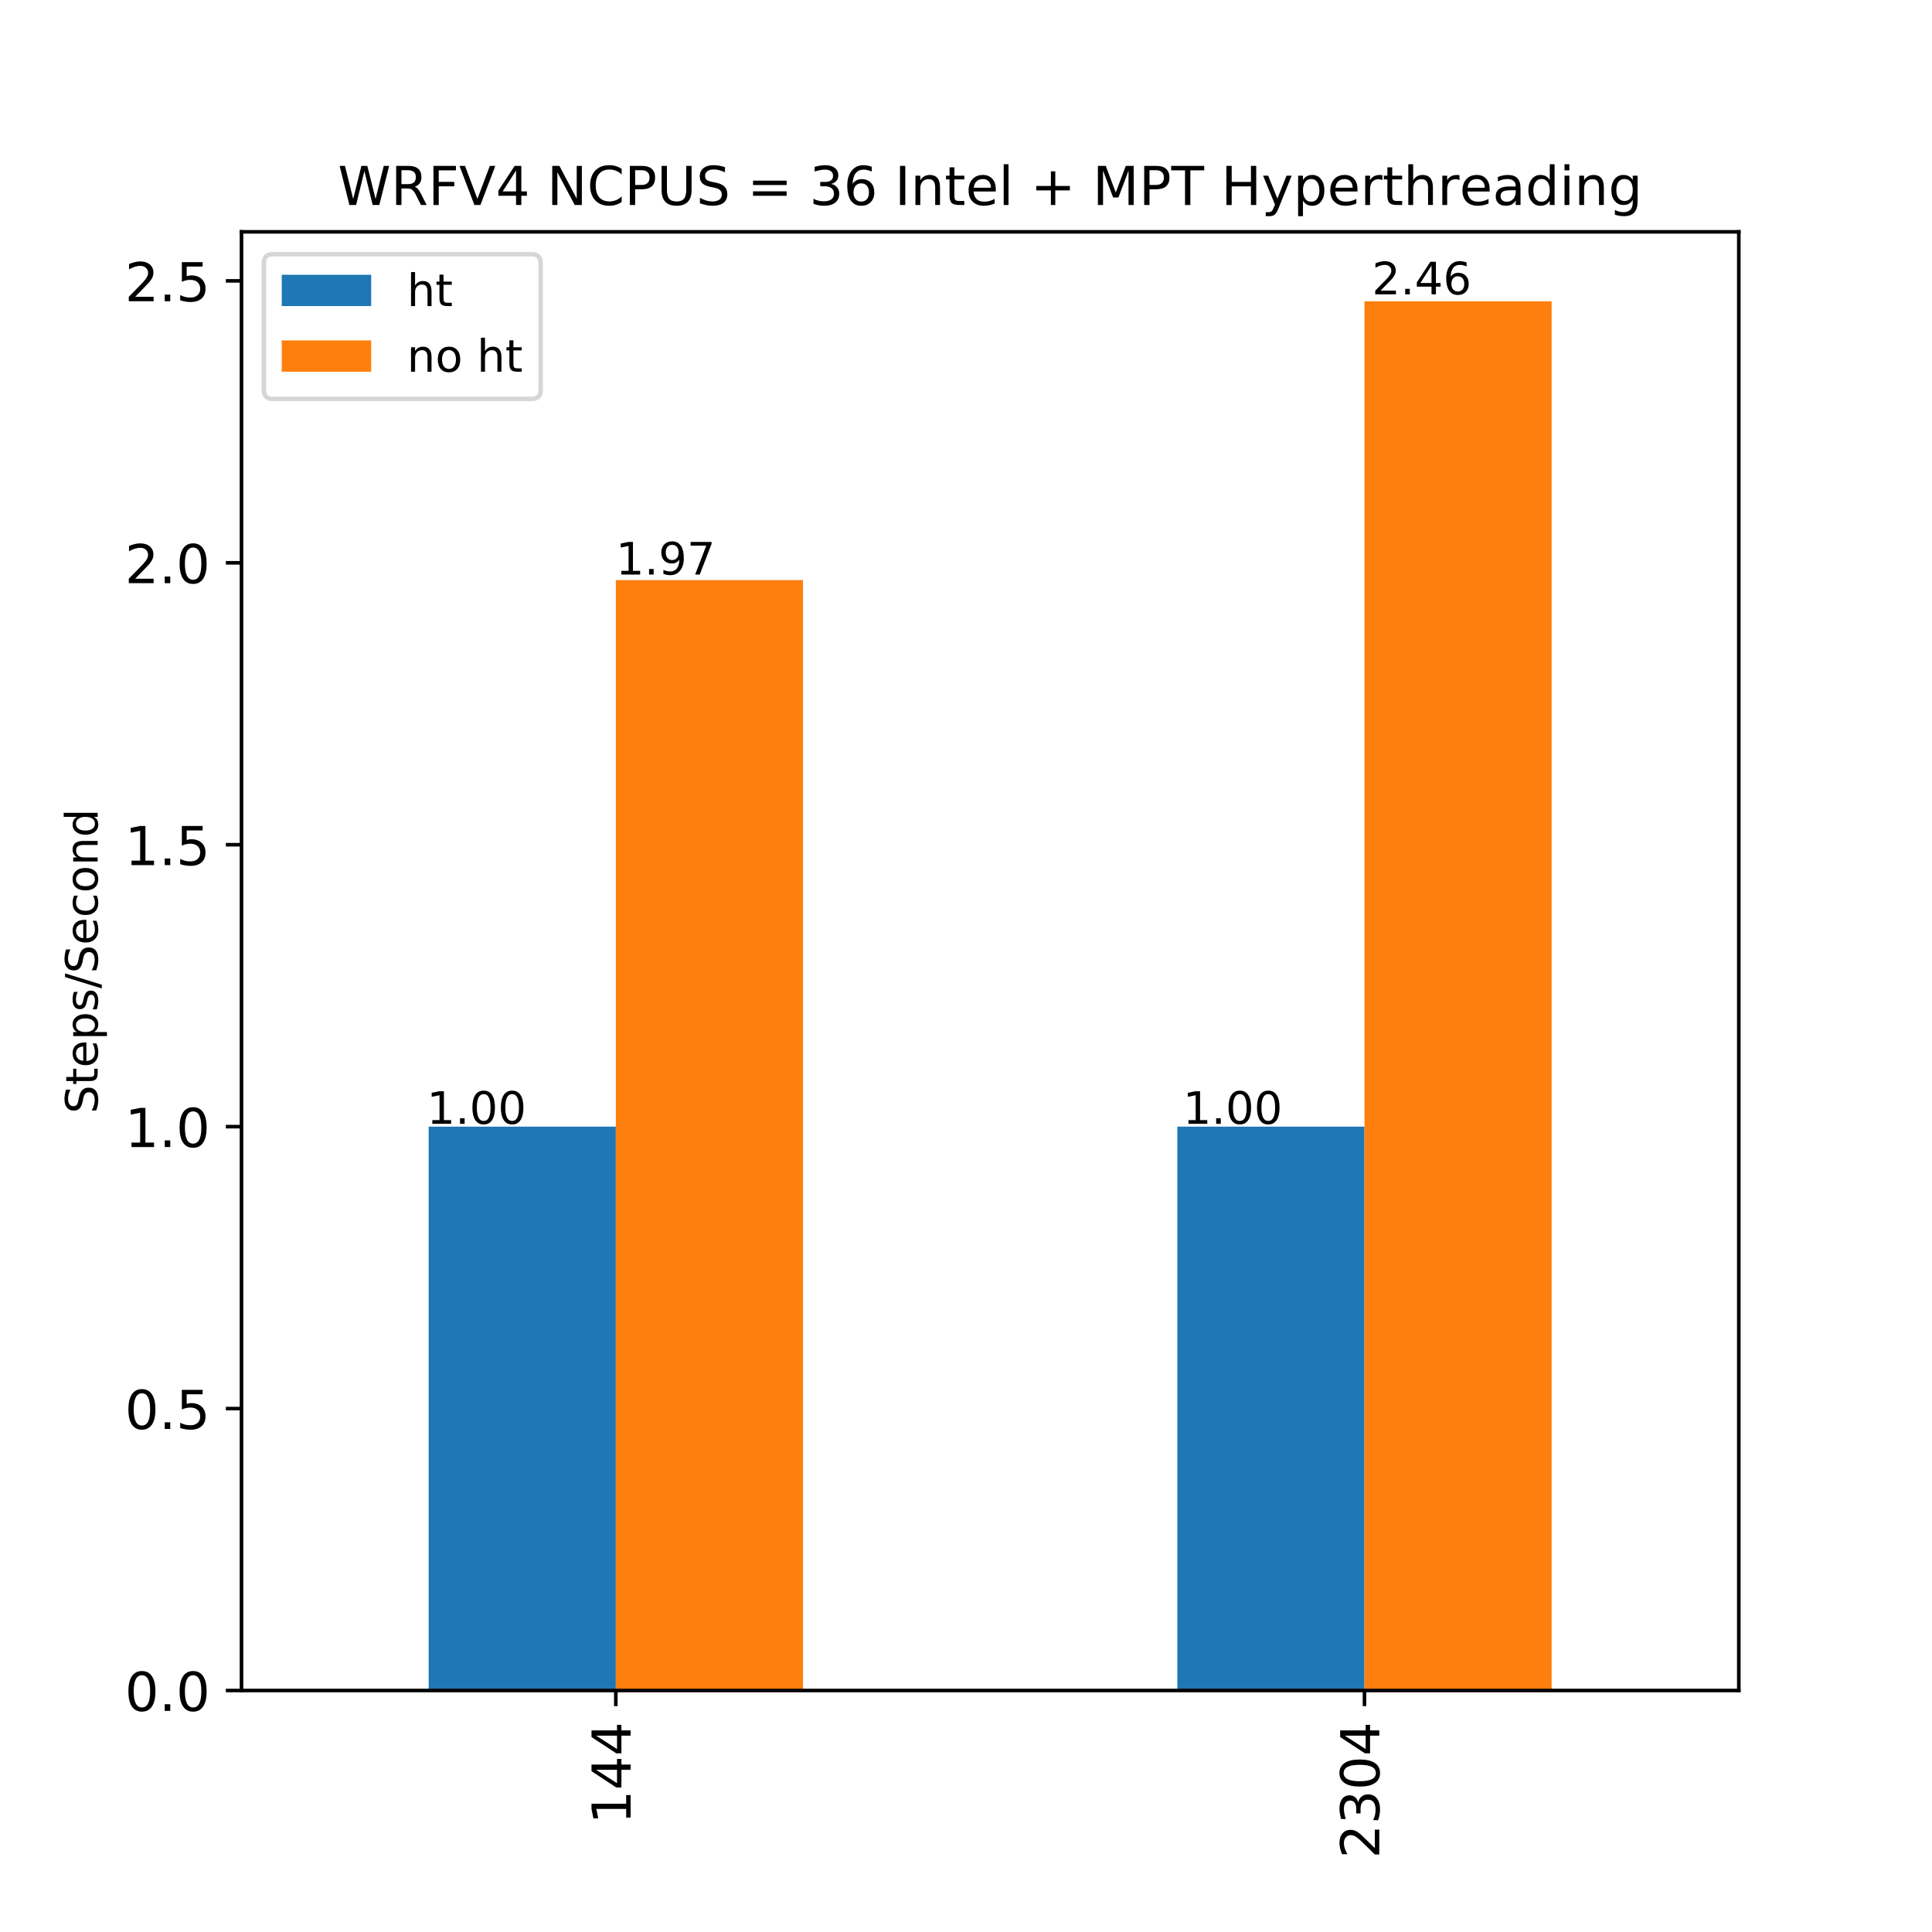
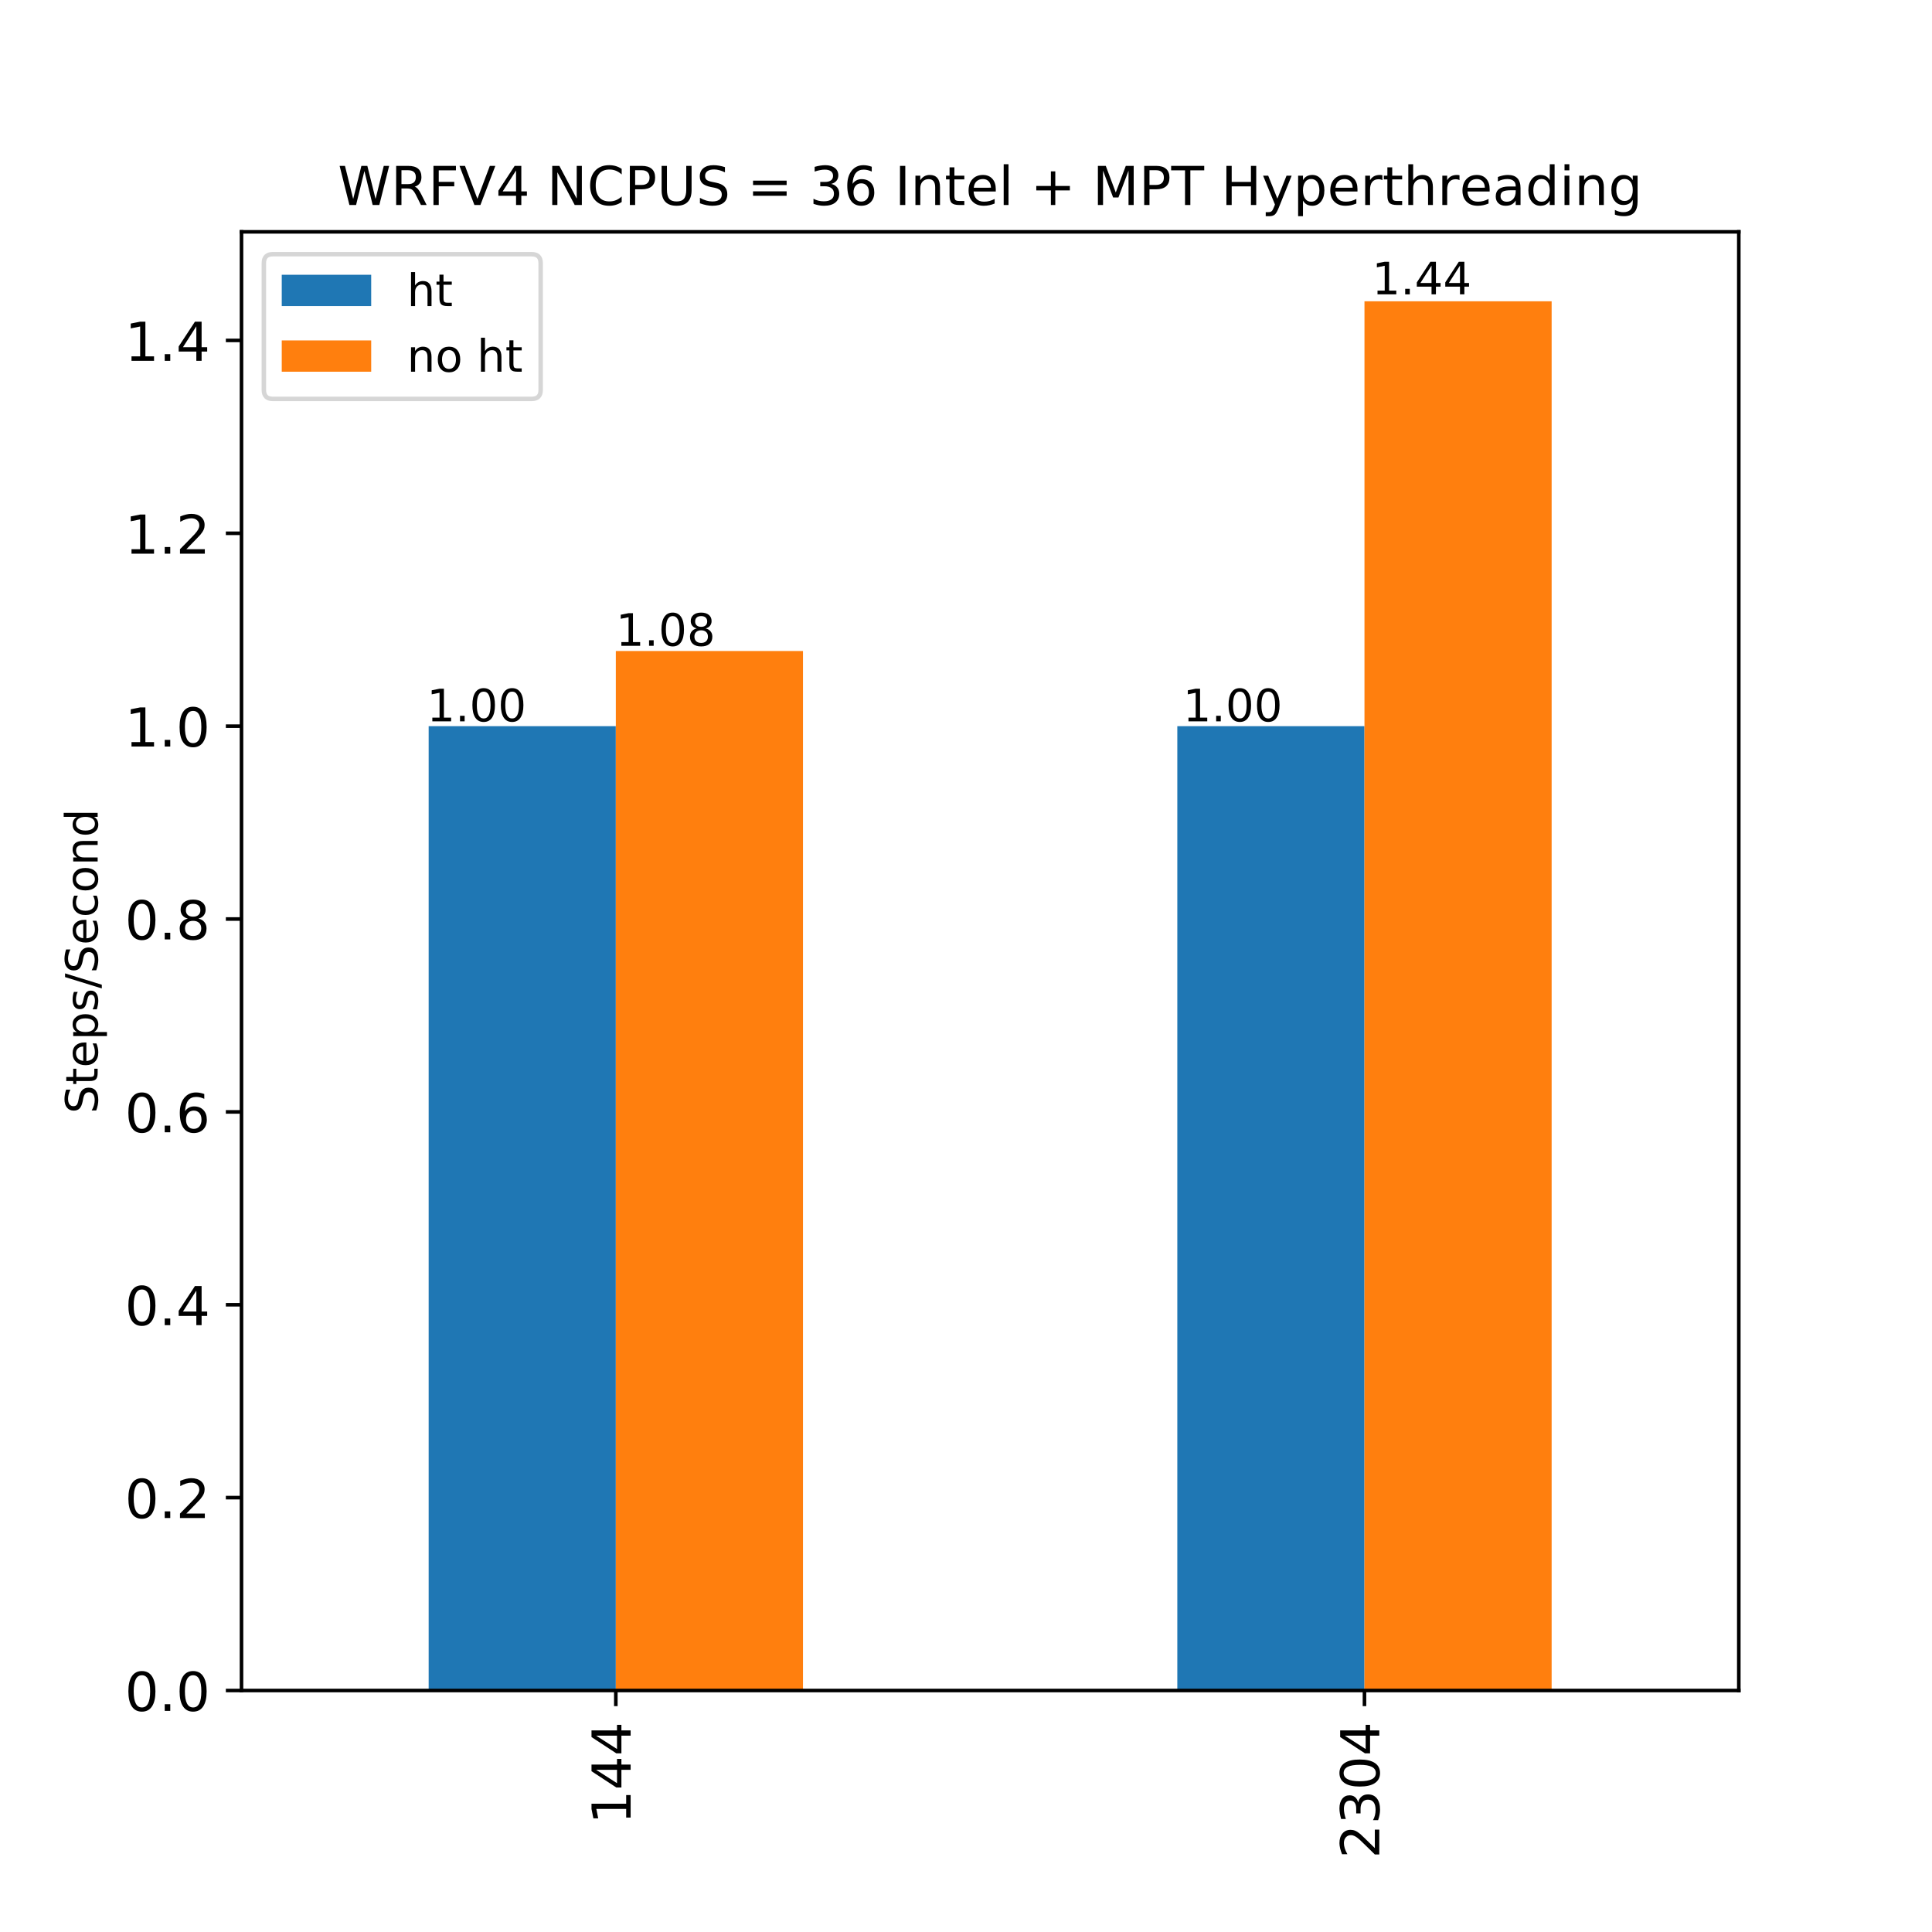
<svg xmlns="http://www.w3.org/2000/svg" xmlns:xlink="http://www.w3.org/1999/xlink" height="432pt" version="1.1" viewBox="0 0 432 432" width="432pt">
  <defs>
    <style type="text/css">
*{stroke-linecap:butt;stroke-linejoin:round;}
  </style>
  </defs>
  <g id="figure_1">
    <g id="patch_1">
      <path d="M 0 432  L 432 432  L 432 0  L 0 0  z " style="fill:#ffffff;" />
    </g>
    <g id="axes_1">
      <g id="patch_2">
        <path d="M 54 378  L 388.8 378  L 388.8 51.84  L 54 51.84  z " style="fill:#ffffff;" />
      </g>
      <g id="patch_3">
-         <path clip-path="url(#p9f5fd77aa0)" d="M 95.85 378  L 137.7 378  L 137.7 251.921  L 95.85 251.921  z " style="fill:#1f77b4;" />
+         <path clip-path="url(#p632979a306)" d="M 95.85 378  L 137.7 378  L 137.7 162.37  L 95.85 162.37  z " style="fill:#1f77b4;" />
      </g>
      <g id="patch_4">
-         <path clip-path="url(#p9f5fd77aa0)" d="M 263.25 378  L 305.1 378  L 305.1 251.921  L 263.25 251.921  z " style="fill:#1f77b4;" />
+         <path clip-path="url(#p632979a306)" d="M 263.25 378  L 305.1 378  L 305.1 162.37  L 263.25 162.37  z " style="fill:#1f77b4;" />
      </g>
      <g id="patch_5">
-         <path clip-path="url(#p9f5fd77aa0)" d="M 137.7 378  L 179.55 378  L 179.55 129.711  L 137.7 129.711  z " style="fill:#ff7f0e;" />
+         <path clip-path="url(#p632979a306)" d="M 137.7 378  L 179.55 378  L 179.55 145.562  L 137.7 145.562  z " style="fill:#ff7f0e;" />
      </g>
      <g id="patch_6">
-         <path clip-path="url(#p9f5fd77aa0)" d="M 305.1 378  L 346.95 378  L 346.95 67.371  L 305.1 67.371  z " style="fill:#ff7f0e;" />
+         <path clip-path="url(#p632979a306)" d="M 305.1 378  L 346.95 378  L 346.95 67.371  L 305.1 67.371  z " style="fill:#ff7f0e;" />
      </g>
      <g id="matplotlib.axis_1">
        <g id="xtick_1">
          <g id="line2d_1">
            <defs>
-               <path d="M 0 0  L 0 3.5  " id="med86b79917" style="stroke:#000000;stroke-width:0.8;" />
-             </defs>
-             <g>
-               <use style="stroke:#000000;stroke-width:0.8;" x="137.7" xlink:href="#med86b79917" y="378" />
+               <path d="M 0 0  L 0 3.5  " id="m8241f75ae6" style="stroke:#000000;stroke-width:0.8;" />
+             </defs>
+             <g>
+               <use style="stroke:#000000;stroke-width:0.8;" x="137.7" xlink:href="#m8241f75ae6" y="378" />
            </g>
          </g>
          <g id="text_1">
            <defs>
              <path d="M 12.406 8.297  L 28.516 8.297  L 28.516 63.922  L 10.984 60.406  L 10.984 69.391  L 28.422 72.906  L 38.281 72.906  L 38.281 8.297  L 54.391 8.297  L 54.391 0  L 12.406 0  z " id="DejaVuSans-31" />
              <path d="M 37.797 64.312  L 12.891 25.391  L 37.797 25.391  z M 35.203 72.906  L 47.609 72.906  L 47.609 25.391  L 58.016 25.391  L 58.016 17.188  L 47.609 17.188  L 47.609 0  L 37.797 0  L 37.797 17.188  L 4.891 17.188  L 4.891 26.703  z " id="DejaVuSans-34" />
            </defs>
            <g transform="translate(141.0112 407.905)rotate(-90)scale(0.12 -0.12)">
              <use xlink:href="#DejaVuSans-31" />
              <use x="63.623" xlink:href="#DejaVuSans-34" />
              <use x="127.246" xlink:href="#DejaVuSans-34" />
            </g>
          </g>
        </g>
        <g id="xtick_2">
          <g id="line2d_2">
            <g>
-               <use style="stroke:#000000;stroke-width:0.8;" x="305.1" xlink:href="#med86b79917" y="378" />
+               <use style="stroke:#000000;stroke-width:0.8;" x="305.1" xlink:href="#m8241f75ae6" y="378" />
            </g>
          </g>
          <g id="text_2">
            <defs>
              <path d="M 19.188 8.297  L 53.609 8.297  L 53.609 0  L 7.328 0  L 7.328 8.297  Q 12.938 14.109 22.625 23.891  Q 32.328 33.688 34.812 36.531  Q 39.547 41.844 41.422 45.531  Q 43.312 49.219 43.312 52.781  Q 43.312 58.594 39.234 62.25  Q 35.156 65.922 28.609 65.922  Q 23.969 65.922 18.812 64.312  Q 13.672 62.703 7.812 59.422  L 7.812 69.391  Q 13.766 71.781 18.938 73  Q 24.125 74.219 28.422 74.219  Q 39.75 74.219 46.484 68.547  Q 53.219 62.891 53.219 53.422  Q 53.219 48.922 51.531 44.891  Q 49.859 40.875 45.406 35.406  Q 44.188 33.984 37.641 27.219  Q 31.109 20.453 19.188 8.297  z " id="DejaVuSans-32" />
              <path d="M 40.578 39.312  Q 47.656 37.797 51.625 33  Q 55.609 28.219 55.609 21.188  Q 55.609 10.406 48.188 4.484  Q 40.766 -1.422 27.094 -1.422  Q 22.516 -1.422 17.656 -0.516  Q 12.797 0.391 7.625 2.203  L 7.625 11.719  Q 11.719 9.328 16.594 8.109  Q 21.484 6.891 26.812 6.891  Q 36.078 6.891 40.938 10.547  Q 45.797 14.203 45.797 21.188  Q 45.797 27.641 41.281 31.266  Q 36.766 34.906 28.719 34.906  L 20.219 34.906  L 20.219 43.016  L 29.109 43.016  Q 36.375 43.016 40.234 45.922  Q 44.094 48.828 44.094 54.297  Q 44.094 59.906 40.109 62.906  Q 36.141 65.922 28.719 65.922  Q 24.656 65.922 20.016 65.031  Q 15.375 64.156 9.812 62.312  L 9.812 71.094  Q 15.438 72.656 20.344 73.438  Q 25.25 74.219 29.594 74.219  Q 40.828 74.219 47.359 69.109  Q 53.906 64.016 53.906 55.328  Q 53.906 49.266 50.438 45.094  Q 46.969 40.922 40.578 39.312  z " id="DejaVuSans-33" />
              <path d="M 31.781 66.406  Q 24.172 66.406 20.328 58.906  Q 16.5 51.422 16.5 36.375  Q 16.5 21.391 20.328 13.891  Q 24.172 6.391 31.781 6.391  Q 39.453 6.391 43.281 13.891  Q 47.125 21.391 47.125 36.375  Q 47.125 51.422 43.281 58.906  Q 39.453 66.406 31.781 66.406  z M 31.781 74.219  Q 44.047 74.219 50.516 64.516  Q 56.984 54.828 56.984 36.375  Q 56.984 17.969 50.516 8.266  Q 44.047 -1.422 31.781 -1.422  Q 19.531 -1.422 13.062 8.266  Q 6.594 17.969 6.594 36.375  Q 6.594 54.828 13.062 64.516  Q 19.531 74.219 31.781 74.219  z " id="DejaVuSans-30" />
            </defs>
            <g transform="translate(308.4112 415.54)rotate(-90)scale(0.12 -0.12)">
              <use xlink:href="#DejaVuSans-32" />
              <use x="63.623" xlink:href="#DejaVuSans-33" />
              <use x="127.246" xlink:href="#DejaVuSans-30" />
              <use x="190.869" xlink:href="#DejaVuSans-34" />
            </g>
          </g>
        </g>
      </g>
      <g id="matplotlib.axis_2">
        <g id="ytick_1">
          <g id="line2d_3">
            <defs>
-               <path d="M 0 0  L -3.5 0  " id="mb4d66aadc9" style="stroke:#000000;stroke-width:0.8;" />
-             </defs>
-             <g>
-               <use style="stroke:#000000;stroke-width:0.8;" x="54" xlink:href="#mb4d66aadc9" y="378" />
+               <path d="M 0 0  L -3.5 0  " id="m4be2140aa4" style="stroke:#000000;stroke-width:0.8;" />
+             </defs>
+             <g>
+               <use style="stroke:#000000;stroke-width:0.8;" x="54" xlink:href="#m4be2140aa4" y="378" />
            </g>
          </g>
          <g id="text_3">
            <defs>
              <path d="M 10.688 12.406  L 21 12.406  L 21 0  L 10.688 0  z " id="DejaVuSans-2e" />
            </defs>
            <g transform="translate(27.91625 382.5591)scale(0.12 -0.12)">
              <use xlink:href="#DejaVuSans-30" />
              <use x="63.623" xlink:href="#DejaVuSans-2e" />
              <use x="95.41" xlink:href="#DejaVuSans-30" />
            </g>
          </g>
        </g>
        <g id="ytick_2">
          <g id="line2d_4">
            <g>
-               <use style="stroke:#000000;stroke-width:0.8;" x="54" xlink:href="#mb4d66aadc9" y="314.96" />
+               <use style="stroke:#000000;stroke-width:0.8;" x="54" xlink:href="#m4be2140aa4" y="334.874" />
            </g>
          </g>
          <g id="text_4">
-             <defs>
-               <path d="M 10.797 72.906  L 49.516 72.906  L 49.516 64.594  L 19.828 64.594  L 19.828 46.734  Q 21.969 47.469 24.109 47.828  Q 26.266 48.188 28.422 48.188  Q 40.625 48.188 47.75 41.5  Q 54.891 34.812 54.891 23.391  Q 54.891 11.625 47.562 5.094  Q 40.234 -1.422 26.906 -1.422  Q 22.312 -1.422 17.547 -0.641  Q 12.797 0.141 7.719 1.703  L 7.719 11.625  Q 12.109 9.234 16.797 8.062  Q 21.484 6.891 26.703 6.891  Q 35.156 6.891 40.078 11.328  Q 45.016 15.766 45.016 23.391  Q 45.016 31 40.078 35.438  Q 35.156 39.891 26.703 39.891  Q 22.75 39.891 18.812 39.016  Q 14.891 38.141 10.797 36.281  z " id="DejaVuSans-35" />
-             </defs>
-             <g transform="translate(27.91625 319.5195)scale(0.12 -0.12)">
-               <use xlink:href="#DejaVuSans-30" />
-               <use x="63.623" xlink:href="#DejaVuSans-2e" />
-               <use x="95.41" xlink:href="#DejaVuSans-35" />
+             <g transform="translate(27.91625 339.4331)scale(0.12 -0.12)">
+               <use xlink:href="#DejaVuSans-30" />
+               <use x="63.623" xlink:href="#DejaVuSans-2e" />
+               <use x="95.41" xlink:href="#DejaVuSans-32" />
            </g>
          </g>
        </g>
        <g id="ytick_3">
          <g id="line2d_5">
            <g>
-               <use style="stroke:#000000;stroke-width:0.8;" x="54" xlink:href="#mb4d66aadc9" y="251.921" />
+               <use style="stroke:#000000;stroke-width:0.8;" x="54" xlink:href="#m4be2140aa4" y="291.748" />
            </g>
          </g>
          <g id="text_5">
-             <g transform="translate(27.91625 256.4799)scale(0.12 -0.12)">
-               <use xlink:href="#DejaVuSans-31" />
-               <use x="63.623" xlink:href="#DejaVuSans-2e" />
-               <use x="95.41" xlink:href="#DejaVuSans-30" />
+             <g transform="translate(27.91625 296.3071)scale(0.12 -0.12)">
+               <use xlink:href="#DejaVuSans-30" />
+               <use x="63.623" xlink:href="#DejaVuSans-2e" />
+               <use x="95.41" xlink:href="#DejaVuSans-34" />
            </g>
          </g>
        </g>
        <g id="ytick_4">
          <g id="line2d_6">
            <g>
-               <use style="stroke:#000000;stroke-width:0.8;" x="54" xlink:href="#mb4d66aadc9" y="188.881" />
+               <use style="stroke:#000000;stroke-width:0.8;" x="54" xlink:href="#m4be2140aa4" y="248.622" />
            </g>
          </g>
          <g id="text_6">
-             <g transform="translate(27.91625 193.4403)scale(0.12 -0.12)">
-               <use xlink:href="#DejaVuSans-31" />
-               <use x="63.623" xlink:href="#DejaVuSans-2e" />
-               <use x="95.41" xlink:href="#DejaVuSans-35" />
+             <defs>
+               <path d="M 33.016 40.375  Q 26.375 40.375 22.484 35.828  Q 18.609 31.297 18.609 23.391  Q 18.609 15.531 22.484 10.953  Q 26.375 6.391 33.016 6.391  Q 39.656 6.391 43.531 10.953  Q 47.406 15.531 47.406 23.391  Q 47.406 31.297 43.531 35.828  Q 39.656 40.375 33.016 40.375  z M 52.594 71.297  L 52.594 62.312  Q 48.875 64.062 45.094 64.984  Q 41.312 65.922 37.594 65.922  Q 27.828 65.922 22.672 59.328  Q 17.531 52.734 16.797 39.406  Q 19.672 43.656 24.016 45.922  Q 28.375 48.188 33.594 48.188  Q 44.578 48.188 50.953 41.516  Q 57.328 34.859 57.328 23.391  Q 57.328 12.156 50.688 5.359  Q 44.047 -1.422 33.016 -1.422  Q 20.359 -1.422 13.672 8.266  Q 6.984 17.969 6.984 36.375  Q 6.984 53.656 15.188 63.938  Q 23.391 74.219 37.203 74.219  Q 40.922 74.219 44.703 73.484  Q 48.484 72.75 52.594 71.297  z " id="DejaVuSans-36" />
+             </defs>
+             <g transform="translate(27.91625 253.1811)scale(0.12 -0.12)">
+               <use xlink:href="#DejaVuSans-30" />
+               <use x="63.623" xlink:href="#DejaVuSans-2e" />
+               <use x="95.41" xlink:href="#DejaVuSans-36" />
            </g>
          </g>
        </g>
        <g id="ytick_5">
          <g id="line2d_7">
            <g>
-               <use style="stroke:#000000;stroke-width:0.8;" x="54" xlink:href="#mb4d66aadc9" y="125.842" />
+               <use style="stroke:#000000;stroke-width:0.8;" x="54" xlink:href="#m4be2140aa4" y="205.496" />
            </g>
          </g>
          <g id="text_7">
-             <g transform="translate(27.91625 130.4007)scale(0.12 -0.12)">
-               <use xlink:href="#DejaVuSans-32" />
-               <use x="63.623" xlink:href="#DejaVuSans-2e" />
-               <use x="95.41" xlink:href="#DejaVuSans-30" />
+             <defs>
+               <path d="M 31.781 34.625  Q 24.75 34.625 20.719 30.859  Q 16.703 27.094 16.703 20.516  Q 16.703 13.922 20.719 10.156  Q 24.75 6.391 31.781 6.391  Q 38.812 6.391 42.859 10.172  Q 46.922 13.969 46.922 20.516  Q 46.922 27.094 42.891 30.859  Q 38.875 34.625 31.781 34.625  z M 21.922 38.812  Q 15.578 40.375 12.031 44.719  Q 8.5 49.078 8.5 55.328  Q 8.5 64.062 14.719 69.141  Q 20.953 74.219 31.781 74.219  Q 42.672 74.219 48.875 69.141  Q 55.078 64.062 55.078 55.328  Q 55.078 49.078 51.531 44.719  Q 48 40.375 41.703 38.812  Q 48.828 37.156 52.797 32.312  Q 56.781 27.484 56.781 20.516  Q 56.781 9.906 50.312 4.234  Q 43.844 -1.422 31.781 -1.422  Q 19.734 -1.422 13.25 4.234  Q 6.781 9.906 6.781 20.516  Q 6.781 27.484 10.781 32.312  Q 14.797 37.156 21.922 38.812  z M 18.312 54.391  Q 18.312 48.734 21.844 45.562  Q 25.391 42.391 31.781 42.391  Q 38.141 42.391 41.719 45.562  Q 45.312 48.734 45.312 54.391  Q 45.312 60.062 41.719 63.234  Q 38.141 66.406 31.781 66.406  Q 25.391 66.406 21.844 63.234  Q 18.312 60.062 18.312 54.391  z " id="DejaVuSans-38" />
+             </defs>
+             <g transform="translate(27.91625 210.0551)scale(0.12 -0.12)">
+               <use xlink:href="#DejaVuSans-30" />
+               <use x="63.623" xlink:href="#DejaVuSans-2e" />
+               <use x="95.41" xlink:href="#DejaVuSans-38" />
            </g>
          </g>
        </g>
        <g id="ytick_6">
          <g id="line2d_8">
            <g>
-               <use style="stroke:#000000;stroke-width:0.8;" x="54" xlink:href="#mb4d66aadc9" y="62.802" />
+               <use style="stroke:#000000;stroke-width:0.8;" x="54" xlink:href="#m4be2140aa4" y="162.37" />
            </g>
          </g>
          <g id="text_8">
-             <g transform="translate(27.91625 67.36114)scale(0.12 -0.12)">
-               <use xlink:href="#DejaVuSans-32" />
-               <use x="63.623" xlink:href="#DejaVuSans-2e" />
-               <use x="95.41" xlink:href="#DejaVuSans-35" />
-             </g>
-           </g>
-         </g>
-         <g id="text_9">
+             <g transform="translate(27.91625 166.9291)scale(0.12 -0.12)">
+               <use xlink:href="#DejaVuSans-31" />
+               <use x="63.623" xlink:href="#DejaVuSans-2e" />
+               <use x="95.41" xlink:href="#DejaVuSans-30" />
+             </g>
+           </g>
+         </g>
+         <g id="ytick_7">
+           <g id="line2d_9">
+             <g>
+               <use style="stroke:#000000;stroke-width:0.8;" x="54" xlink:href="#m4be2140aa4" y="119.244" />
+             </g>
+           </g>
+           <g id="text_9">
+             <g transform="translate(27.91625 123.8031)scale(0.12 -0.12)">
+               <use xlink:href="#DejaVuSans-31" />
+               <use x="63.623" xlink:href="#DejaVuSans-2e" />
+               <use x="95.41" xlink:href="#DejaVuSans-32" />
+             </g>
+           </g>
+         </g>
+         <g id="ytick_8">
+           <g id="line2d_10">
+             <g>
+               <use style="stroke:#000000;stroke-width:0.8;" x="54" xlink:href="#m4be2140aa4" y="76.118" />
+             </g>
+           </g>
+           <g id="text_10">
+             <g transform="translate(27.91625 80.67715)scale(0.12 -0.12)">
+               <use xlink:href="#DejaVuSans-31" />
+               <use x="63.623" xlink:href="#DejaVuSans-2e" />
+               <use x="95.41" xlink:href="#DejaVuSans-34" />
+             </g>
+           </g>
+         </g>
+         <g id="text_11">
          <defs>
            <path d="M 53.516 70.516  L 53.516 60.891  Q 47.906 63.578 42.922 64.891  Q 37.938 66.219 33.297 66.219  Q 25.25 66.219 20.875 63.094  Q 16.5 59.969 16.5 54.203  Q 16.5 49.359 19.406 46.891  Q 22.312 44.438 30.422 42.922  L 36.375 41.703  Q 47.406 39.594 52.656 34.297  Q 57.906 29 57.906 20.125  Q 57.906 9.516 50.797 4.047  Q 43.703 -1.422 29.984 -1.422  Q 24.812 -1.422 18.969 -0.25  Q 13.141 0.922 6.891 3.219  L 6.891 13.375  Q 12.891 10.016 18.656 8.297  Q 24.422 6.594 29.984 6.594  Q 38.422 6.594 43.016 9.906  Q 47.609 13.234 47.609 19.391  Q 47.609 24.75 44.312 27.781  Q 41.016 30.812 33.5 32.328  L 27.484 33.5  Q 16.453 35.688 11.516 40.375  Q 6.594 45.062 6.594 53.422  Q 6.594 63.094 13.406 68.656  Q 20.219 74.219 32.172 74.219  Q 37.312 74.219 42.625 73.281  Q 47.953 72.359 53.516 70.516  z " id="DejaVuSans-53" />
            <path d="M 18.312 70.219  L 18.312 54.688  L 36.812 54.688  L 36.812 47.703  L 18.312 47.703  L 18.312 18.016  Q 18.312 11.328 20.141 9.422  Q 21.969 7.516 27.594 7.516  L 36.812 7.516  L 36.812 0  L 27.594 0  Q 17.188 0 13.234 3.875  Q 9.281 7.766 9.281 18.016  L 9.281 47.703  L 2.688 47.703  L 2.688 54.688  L 9.281 54.688  L 9.281 70.219  z " id="DejaVuSans-74" />
            <path d="M 56.203 29.594  L 56.203 25.203  L 14.891 25.203  Q 15.484 15.922 20.484 11.062  Q 25.484 6.203 34.422 6.203  Q 39.594 6.203 44.453 7.469  Q 49.312 8.734 54.109 11.281  L 54.109 2.781  Q 49.266 0.734 44.188 -0.344  Q 39.109 -1.422 33.891 -1.422  Q 20.797 -1.422 13.156 6.188  Q 5.516 13.812 5.516 26.812  Q 5.516 40.234 12.766 48.109  Q 20.016 56 32.328 56  Q 43.359 56 49.781 48.891  Q 56.203 41.797 56.203 29.594  z M 47.219 32.234  Q 47.125 39.594 43.094 43.984  Q 39.062 48.391 32.422 48.391  Q 24.906 48.391 20.391 44.141  Q 15.875 39.891 15.188 32.172  z " id="DejaVuSans-65" />
            <path d="M 18.109 8.203  L 18.109 -20.797  L 9.078 -20.797  L 9.078 54.688  L 18.109 54.688  L 18.109 46.391  Q 20.953 51.266 25.266 53.625  Q 29.594 56 35.594 56  Q 45.562 56 51.781 48.094  Q 58.016 40.188 58.016 27.297  Q 58.016 14.406 51.781 6.484  Q 45.562 -1.422 35.594 -1.422  Q 29.594 -1.422 25.266 0.953  Q 20.953 3.328 18.109 8.203  z M 48.688 27.297  Q 48.688 37.203 44.609 42.844  Q 40.531 48.484 33.406 48.484  Q 26.266 48.484 22.188 42.844  Q 18.109 37.203 18.109 27.297  Q 18.109 17.391 22.188 11.75  Q 26.266 6.109 33.406 6.109  Q 40.531 6.109 44.609 11.75  Q 48.688 17.391 48.688 27.297  z " id="DejaVuSans-70" />
            <path d="M 44.281 53.078  L 44.281 44.578  Q 40.484 46.531 36.375 47.5  Q 32.281 48.484 27.875 48.484  Q 21.188 48.484 17.844 46.438  Q 14.5 44.391 14.5 40.281  Q 14.5 37.156 16.891 35.375  Q 19.281 33.594 26.516 31.984  L 29.594 31.297  Q 39.156 29.25 43.188 25.516  Q 47.219 21.781 47.219 15.094  Q 47.219 7.469 41.188 3.016  Q 35.156 -1.422 24.609 -1.422  Q 20.219 -1.422 15.453 -0.562  Q 10.688 0.297 5.422 2  L 5.422 11.281  Q 10.406 8.688 15.234 7.391  Q 20.062 6.109 24.812 6.109  Q 31.156 6.109 34.562 8.281  Q 37.984 10.453 37.984 14.406  Q 37.984 18.062 35.516 20.016  Q 33.062 21.969 24.703 23.781  L 21.578 24.516  Q 13.234 26.266 9.516 29.906  Q 5.812 33.547 5.812 39.891  Q 5.812 47.609 11.281 51.797  Q 16.75 56 26.812 56  Q 31.781 56 36.172 55.266  Q 40.578 54.547 44.281 53.078  z " id="DejaVuSans-73" />
            <path d="M 25.391 72.906  L 33.688 72.906  L 8.297 -9.281  L 0 -9.281  z " id="DejaVuSans-2f" />
            <path d="M 48.781 52.594  L 48.781 44.188  Q 44.969 46.297 41.141 47.344  Q 37.312 48.391 33.406 48.391  Q 24.656 48.391 19.812 42.844  Q 14.984 37.312 14.984 27.297  Q 14.984 17.281 19.812 11.734  Q 24.656 6.203 33.406 6.203  Q 37.312 6.203 41.141 7.25  Q 44.969 8.297 48.781 10.406  L 48.781 2.094  Q 45.016 0.344 40.984 -0.531  Q 36.969 -1.422 32.422 -1.422  Q 20.062 -1.422 12.781 6.344  Q 5.516 14.109 5.516 27.297  Q 5.516 40.672 12.859 48.328  Q 20.219 56 33.016 56  Q 37.156 56 41.109 55.141  Q 45.062 54.297 48.781 52.594  z " id="DejaVuSans-63" />
            <path d="M 30.609 48.391  Q 23.391 48.391 19.188 42.75  Q 14.984 37.109 14.984 27.297  Q 14.984 17.484 19.156 11.844  Q 23.344 6.203 30.609 6.203  Q 37.797 6.203 41.984 11.859  Q 46.188 17.531 46.188 27.297  Q 46.188 37.016 41.984 42.703  Q 37.797 48.391 30.609 48.391  z M 30.609 56  Q 42.328 56 49.016 48.375  Q 55.719 40.766 55.719 27.297  Q 55.719 13.875 49.016 6.219  Q 42.328 -1.422 30.609 -1.422  Q 18.844 -1.422 12.172 6.219  Q 5.516 13.875 5.516 27.297  Q 5.516 40.766 12.172 48.375  Q 18.844 56 30.609 56  z " id="DejaVuSans-6f" />
            <path d="M 54.891 33.016  L 54.891 0  L 45.906 0  L 45.906 32.719  Q 45.906 40.484 42.875 44.328  Q 39.844 48.188 33.797 48.188  Q 26.516 48.188 22.312 43.547  Q 18.109 38.922 18.109 30.906  L 18.109 0  L 9.078 0  L 9.078 54.688  L 18.109 54.688  L 18.109 46.188  Q 21.344 51.125 25.703 53.562  Q 30.078 56 35.797 56  Q 45.219 56 50.047 50.172  Q 54.891 44.344 54.891 33.016  z " id="DejaVuSans-6e" />
            <path d="M 45.406 46.391  L 45.406 75.984  L 54.391 75.984  L 54.391 0  L 45.406 0  L 45.406 8.203  Q 42.578 3.328 38.25 0.953  Q 33.938 -1.422 27.875 -1.422  Q 17.969 -1.422 11.734 6.484  Q 5.516 14.406 5.516 27.297  Q 5.516 40.188 11.734 48.094  Q 17.969 56 27.875 56  Q 33.938 56 38.25 53.625  Q 42.578 51.266 45.406 46.391  z M 14.797 27.297  Q 14.797 17.391 18.875 11.75  Q 22.953 6.109 30.078 6.109  Q 37.203 6.109 41.297 11.75  Q 45.406 17.391 45.406 27.297  Q 45.406 37.203 41.297 42.844  Q 37.203 48.484 30.078 48.484  Q 22.953 48.484 18.875 42.844  Q 14.797 37.203 14.797 27.297  z " id="DejaVuSans-64" />
          </defs>
          <g transform="translate(21.83656 248.9966)rotate(-90)scale(0.1 -0.1)">
            <use xlink:href="#DejaVuSans-53" />
            <use x="63.477" xlink:href="#DejaVuSans-74" />
            <use x="102.686" xlink:href="#DejaVuSans-65" />
            <use x="164.209" xlink:href="#DejaVuSans-70" />
            <use x="227.686" xlink:href="#DejaVuSans-73" />
            <use x="279.785" xlink:href="#DejaVuSans-2f" />
            <use x="313.477" xlink:href="#DejaVuSans-53" />
            <use x="376.953" xlink:href="#DejaVuSans-65" />
            <use x="438.477" xlink:href="#DejaVuSans-63" />
            <use x="493.457" xlink:href="#DejaVuSans-6f" />
            <use x="554.639" xlink:href="#DejaVuSans-6e" />
            <use x="618.018" xlink:href="#DejaVuSans-64" />
          </g>
        </g>
      </g>
      <g id="patch_7">
        <path d="M 54 378  L 54 51.84  " style="fill:none;stroke:#000000;stroke-linecap:square;stroke-linejoin:miter;stroke-width:0.8;" />
      </g>
      <g id="patch_8">
        <path d="M 388.8 378  L 388.8 51.84  " style="fill:none;stroke:#000000;stroke-linecap:square;stroke-linejoin:miter;stroke-width:0.8;" />
      </g>
      <g id="patch_9">
        <path d="M 54 378  L 388.8 378  " style="fill:none;stroke:#000000;stroke-linecap:square;stroke-linejoin:miter;stroke-width:0.8;" />
      </g>
      <g id="patch_10">
        <path d="M 54 51.84  L 388.8 51.84  " style="fill:none;stroke:#000000;stroke-linecap:square;stroke-linejoin:miter;stroke-width:0.8;" />
      </g>
-       <g id="text_10">
-         <g transform="translate(95.4315 251.2904)scale(0.1 -0.1)">
+       <g id="text_12">
+         <g transform="translate(95.4315 161.2919)scale(0.1 -0.1)">
          <use xlink:href="#DejaVuSans-31" />
          <use x="63.623" xlink:href="#DejaVuSans-2e" />
          <use x="95.41" xlink:href="#DejaVuSans-30" />
          <use x="159.033" xlink:href="#DejaVuSans-30" />
        </g>
      </g>
-       <g id="text_11">
-         <g transform="translate(264.5055 251.2904)scale(0.1 -0.1)">
+       <g id="text_13">
+         <g transform="translate(264.5055 161.2919)scale(0.1 -0.1)">
          <use xlink:href="#DejaVuSans-31" />
          <use x="63.623" xlink:href="#DejaVuSans-2e" />
          <use x="95.41" xlink:href="#DejaVuSans-30" />
          <use x="159.033" xlink:href="#DejaVuSans-30" />
        </g>
      </g>
-       <g id="text_12">
-         <defs>
-           <path d="M 10.984 1.516  L 10.984 10.5  Q 14.703 8.734 18.5 7.812  Q 22.312 6.891 25.984 6.891  Q 35.75 6.891 40.891 13.453  Q 46.047 20.016 46.781 33.406  Q 43.953 29.203 39.594 26.953  Q 35.25 24.703 29.984 24.703  Q 19.047 24.703 12.672 31.312  Q 6.297 37.938 6.297 49.422  Q 6.297 60.641 12.938 67.422  Q 19.578 74.219 30.609 74.219  Q 43.266 74.219 49.922 64.516  Q 56.594 54.828 56.594 36.375  Q 56.594 19.141 48.406 8.859  Q 40.234 -1.422 26.422 -1.422  Q 22.703 -1.422 18.891 -0.688  Q 15.094 0.047 10.984 1.516  z M 30.609 32.422  Q 37.25 32.422 41.125 36.953  Q 45.016 41.5 45.016 49.422  Q 45.016 57.281 41.125 61.844  Q 37.25 66.406 30.609 66.406  Q 23.969 66.406 20.094 61.844  Q 16.219 57.281 16.219 49.422  Q 16.219 41.5 20.094 36.953  Q 23.969 32.422 30.609 32.422  z " id="DejaVuSans-39" />
-           <path d="M 8.203 72.906  L 55.078 72.906  L 55.078 68.703  L 28.609 0  L 18.312 0  L 43.219 64.594  L 8.203 64.594  z " id="DejaVuSans-37" />
-         </defs>
-         <g transform="translate(137.7 128.4696)scale(0.1 -0.1)">
+       <g id="text_14">
+         <g transform="translate(137.7 144.4002)scale(0.1 -0.1)">
          <use xlink:href="#DejaVuSans-31" />
          <use x="63.623" xlink:href="#DejaVuSans-2e" />
-           <use x="95.41" xlink:href="#DejaVuSans-39" />
-           <use x="159.033" xlink:href="#DejaVuSans-37" />
-         </g>
-       </g>
-       <g id="text_13">
-         <defs>
-           <path d="M 33.016 40.375  Q 26.375 40.375 22.484 35.828  Q 18.609 31.297 18.609 23.391  Q 18.609 15.531 22.484 10.953  Q 26.375 6.391 33.016 6.391  Q 39.656 6.391 43.531 10.953  Q 47.406 15.531 47.406 23.391  Q 47.406 31.297 43.531 35.828  Q 39.656 40.375 33.016 40.375  z M 52.594 71.297  L 52.594 62.312  Q 48.875 64.062 45.094 64.984  Q 41.312 65.922 37.594 65.922  Q 27.828 65.922 22.672 59.328  Q 17.531 52.734 16.797 39.406  Q 19.672 43.656 24.016 45.922  Q 28.375 48.188 33.594 48.188  Q 44.578 48.188 50.953 41.516  Q 57.328 34.859 57.328 23.391  Q 57.328 12.156 50.688 5.359  Q 44.047 -1.422 33.016 -1.422  Q 20.359 -1.422 13.672 8.266  Q 6.984 17.969 6.984 36.375  Q 6.984 53.656 15.188 63.938  Q 23.391 74.219 37.203 74.219  Q 40.922 74.219 44.703 73.484  Q 48.484 72.75 52.594 71.297  z " id="DejaVuSans-36" />
-         </defs>
+           <use x="95.41" xlink:href="#DejaVuSans-30" />
+           <use x="159.033" xlink:href="#DejaVuSans-38" />
+         </g>
+       </g>
+       <g id="text_15">
        <g transform="translate(306.774 65.81829)scale(0.1 -0.1)">
-           <use xlink:href="#DejaVuSans-32" />
+           <use xlink:href="#DejaVuSans-31" />
          <use x="63.623" xlink:href="#DejaVuSans-2e" />
          <use x="95.41" xlink:href="#DejaVuSans-34" />
-           <use x="159.033" xlink:href="#DejaVuSans-36" />
-         </g>
-       </g>
-       <g id="text_14">
+           <use x="159.033" xlink:href="#DejaVuSans-34" />
+         </g>
+       </g>
+       <g id="text_16">
        <defs>
          <path d="M 3.328 72.906  L 13.281 72.906  L 28.609 11.281  L 43.891 72.906  L 54.984 72.906  L 70.312 11.281  L 85.594 72.906  L 95.609 72.906  L 77.297 0  L 64.891 0  L 49.516 63.281  L 33.984 0  L 21.578 0  z " id="DejaVuSans-57" />
          <path d="M 44.391 34.188  Q 47.562 33.109 50.562 29.594  Q 53.562 26.078 56.594 19.922  L 66.609 0  L 56 0  L 46.688 18.703  Q 43.062 26.031 39.672 28.422  Q 36.281 30.812 30.422 30.812  L 19.672 30.812  L 19.672 0  L 9.812 0  L 9.812 72.906  L 32.078 72.906  Q 44.578 72.906 50.734 67.672  Q 56.891 62.453 56.891 51.906  Q 56.891 45.016 53.688 40.469  Q 50.484 35.938 44.391 34.188  z M 19.672 64.797  L 19.672 38.922  L 32.078 38.922  Q 39.203 38.922 42.844 42.219  Q 46.484 45.516 46.484 51.906  Q 46.484 58.297 42.844 61.547  Q 39.203 64.797 32.078 64.797  z " id="DejaVuSans-52" />
          <path d="M 9.812 72.906  L 51.703 72.906  L 51.703 64.594  L 19.672 64.594  L 19.672 43.109  L 48.578 43.109  L 48.578 34.812  L 19.672 34.812  L 19.672 0  L 9.812 0  z " id="DejaVuSans-46" />
          <path d="M 28.609 0  L 0.781 72.906  L 11.078 72.906  L 34.188 11.531  L 57.328 72.906  L 67.578 72.906  L 39.797 0  z " id="DejaVuSans-56" />
          <path id="DejaVuSans-20" />
          <path d="M 9.812 72.906  L 23.094 72.906  L 55.422 11.922  L 55.422 72.906  L 64.984 72.906  L 64.984 0  L 51.703 0  L 19.391 60.984  L 19.391 0  L 9.812 0  z " id="DejaVuSans-4e" />
          <path d="M 64.406 67.281  L 64.406 56.891  Q 59.422 61.531 53.781 63.812  Q 48.141 66.109 41.797 66.109  Q 29.297 66.109 22.656 58.469  Q 16.016 50.828 16.016 36.375  Q 16.016 21.969 22.656 14.328  Q 29.297 6.688 41.797 6.688  Q 48.141 6.688 53.781 8.984  Q 59.422 11.281 64.406 15.922  L 64.406 5.609  Q 59.234 2.094 53.438 0.328  Q 47.656 -1.422 41.219 -1.422  Q 24.656 -1.422 15.125 8.703  Q 5.609 18.844 5.609 36.375  Q 5.609 53.953 15.125 64.078  Q 24.656 74.219 41.219 74.219  Q 47.75 74.219 53.531 72.484  Q 59.328 70.75 64.406 67.281  z " id="DejaVuSans-43" />
          <path d="M 19.672 64.797  L 19.672 37.406  L 32.078 37.406  Q 38.969 37.406 42.719 40.969  Q 46.484 44.531 46.484 51.125  Q 46.484 57.672 42.719 61.234  Q 38.969 64.797 32.078 64.797  z M 9.812 72.906  L 32.078 72.906  Q 44.344 72.906 50.609 67.359  Q 56.891 61.812 56.891 51.125  Q 56.891 40.328 50.609 34.812  Q 44.344 29.297 32.078 29.297  L 19.672 29.297  L 19.672 0  L 9.812 0  z " id="DejaVuSans-50" />
          <path d="M 8.688 72.906  L 18.609 72.906  L 18.609 28.609  Q 18.609 16.891 22.844 11.734  Q 27.094 6.594 36.625 6.594  Q 46.094 6.594 50.344 11.734  Q 54.594 16.891 54.594 28.609  L 54.594 72.906  L 64.5 72.906  L 64.5 27.391  Q 64.5 13.141 57.438 5.859  Q 50.391 -1.422 36.625 -1.422  Q 22.797 -1.422 15.734 5.859  Q 8.688 13.141 8.688 27.391  z " id="DejaVuSans-55" />
          <path d="M 10.594 45.406  L 73.188 45.406  L 73.188 37.203  L 10.594 37.203  z M 10.594 25.484  L 73.188 25.484  L 73.188 17.188  L 10.594 17.188  z " id="DejaVuSans-3d" />
          <path d="M 9.812 72.906  L 19.672 72.906  L 19.672 0  L 9.812 0  z " id="DejaVuSans-49" />
          <path d="M 9.422 75.984  L 18.406 75.984  L 18.406 0  L 9.422 0  z " id="DejaVuSans-6c" />
          <path d="M 46 62.703  L 46 35.5  L 73.188 35.5  L 73.188 27.203  L 46 27.203  L 46 0  L 37.797 0  L 37.797 27.203  L 10.594 27.203  L 10.594 35.5  L 37.797 35.5  L 37.797 62.703  z " id="DejaVuSans-2b" />
          <path d="M 9.812 72.906  L 24.516 72.906  L 43.109 23.297  L 61.812 72.906  L 76.516 72.906  L 76.516 0  L 66.891 0  L 66.891 64.016  L 48.094 14.016  L 38.188 14.016  L 19.391 64.016  L 19.391 0  L 9.812 0  z " id="DejaVuSans-4d" />
          <path d="M -0.297 72.906  L 61.375 72.906  L 61.375 64.594  L 35.5 64.594  L 35.5 0  L 25.594 0  L 25.594 64.594  L -0.297 64.594  z " id="DejaVuSans-54" />
          <path d="M 9.812 72.906  L 19.672 72.906  L 19.672 43.016  L 55.516 43.016  L 55.516 72.906  L 65.375 72.906  L 65.375 0  L 55.516 0  L 55.516 34.719  L 19.672 34.719  L 19.672 0  L 9.812 0  z " id="DejaVuSans-48" />
          <path d="M 32.172 -5.078  Q 28.375 -14.844 24.75 -17.812  Q 21.141 -20.797 15.094 -20.797  L 7.906 -20.797  L 7.906 -13.281  L 13.188 -13.281  Q 16.891 -13.281 18.938 -11.516  Q 21 -9.766 23.484 -3.219  L 25.094 0.875  L 2.984 54.688  L 12.5 54.688  L 29.594 11.922  L 46.688 54.688  L 56.203 54.688  z " id="DejaVuSans-79" />
          <path d="M 41.109 46.297  Q 39.594 47.172 37.812 47.578  Q 36.031 48 33.891 48  Q 26.266 48 22.188 43.047  Q 18.109 38.094 18.109 28.812  L 18.109 0  L 9.078 0  L 9.078 54.688  L 18.109 54.688  L 18.109 46.188  Q 20.953 51.172 25.484 53.578  Q 30.031 56 36.531 56  Q 37.453 56 38.578 55.875  Q 39.703 55.766 41.062 55.516  z " id="DejaVuSans-72" />
          <path d="M 54.891 33.016  L 54.891 0  L 45.906 0  L 45.906 32.719  Q 45.906 40.484 42.875 44.328  Q 39.844 48.188 33.797 48.188  Q 26.516 48.188 22.312 43.547  Q 18.109 38.922 18.109 30.906  L 18.109 0  L 9.078 0  L 9.078 75.984  L 18.109 75.984  L 18.109 46.188  Q 21.344 51.125 25.703 53.562  Q 30.078 56 35.797 56  Q 45.219 56 50.047 50.172  Q 54.891 44.344 54.891 33.016  z " id="DejaVuSans-68" />
          <path d="M 34.281 27.484  Q 23.391 27.484 19.188 25  Q 14.984 22.516 14.984 16.5  Q 14.984 11.719 18.141 8.906  Q 21.297 6.109 26.703 6.109  Q 34.188 6.109 38.703 11.406  Q 43.219 16.703 43.219 25.484  L 43.219 27.484  z M 52.203 31.203  L 52.203 0  L 43.219 0  L 43.219 8.297  Q 40.141 3.328 35.547 0.953  Q 30.953 -1.422 24.312 -1.422  Q 15.922 -1.422 10.953 3.297  Q 6 8.016 6 15.922  Q 6 25.141 12.172 29.828  Q 18.359 34.516 30.609 34.516  L 43.219 34.516  L 43.219 35.406  Q 43.219 41.609 39.141 45  Q 35.062 48.391 27.688 48.391  Q 23 48.391 18.547 47.266  Q 14.109 46.141 10.016 43.891  L 10.016 52.203  Q 14.938 54.109 19.578 55.047  Q 24.219 56 28.609 56  Q 40.484 56 46.344 49.844  Q 52.203 43.703 52.203 31.203  z " id="DejaVuSans-61" />
          <path d="M 9.422 54.688  L 18.406 54.688  L 18.406 0  L 9.422 0  z M 9.422 75.984  L 18.406 75.984  L 18.406 64.594  L 9.422 64.594  z " id="DejaVuSans-69" />
          <path d="M 45.406 27.984  Q 45.406 37.75 41.375 43.109  Q 37.359 48.484 30.078 48.484  Q 22.859 48.484 18.828 43.109  Q 14.797 37.75 14.797 27.984  Q 14.797 18.266 18.828 12.891  Q 22.859 7.516 30.078 7.516  Q 37.359 7.516 41.375 12.891  Q 45.406 18.266 45.406 27.984  z M 54.391 6.781  Q 54.391 -7.172 48.188 -13.984  Q 42 -20.797 29.203 -20.797  Q 24.469 -20.797 20.266 -20.094  Q 16.062 -19.391 12.109 -17.922  L 12.109 -9.188  Q 16.062 -11.328 19.922 -12.344  Q 23.781 -13.375 27.781 -13.375  Q 36.625 -13.375 41.016 -8.766  Q 45.406 -4.156 45.406 5.172  L 45.406 9.625  Q 42.625 4.781 38.281 2.391  Q 33.938 0 27.875 0  Q 17.828 0 11.672 7.656  Q 5.516 15.328 5.516 27.984  Q 5.516 40.672 11.672 48.328  Q 17.828 56 27.875 56  Q 33.938 56 38.281 53.609  Q 42.625 51.219 45.406 46.391  L 45.406 54.688  L 54.391 54.688  z " id="DejaVuSans-67" />
        </defs>
        <g transform="translate(75.54094 45.84)scale(0.12 -0.12)">
          <use xlink:href="#DejaVuSans-57" />
          <use x="98.877" xlink:href="#DejaVuSans-52" />
          <use x="168.359" xlink:href="#DejaVuSans-46" />
          <use x="225.879" xlink:href="#DejaVuSans-56" />
          <use x="294.287" xlink:href="#DejaVuSans-34" />
          <use x="357.91" xlink:href="#DejaVuSans-20" />
          <use x="389.697" xlink:href="#DejaVuSans-4e" />
          <use x="464.502" xlink:href="#DejaVuSans-43" />
          <use x="534.326" xlink:href="#DejaVuSans-50" />
          <use x="594.629" xlink:href="#DejaVuSans-55" />
          <use x="667.822" xlink:href="#DejaVuSans-53" />
          <use x="731.299" xlink:href="#DejaVuSans-20" />
          <use x="763.086" xlink:href="#DejaVuSans-3d" />
          <use x="846.875" xlink:href="#DejaVuSans-20" />
          <use x="878.662" xlink:href="#DejaVuSans-33" />
          <use x="942.285" xlink:href="#DejaVuSans-36" />
          <use x="1005.908" xlink:href="#DejaVuSans-20" />
          <use x="1037.695" xlink:href="#DejaVuSans-49" />
          <use x="1067.188" xlink:href="#DejaVuSans-6e" />
          <use x="1130.566" xlink:href="#DejaVuSans-74" />
          <use x="1169.775" xlink:href="#DejaVuSans-65" />
          <use x="1231.299" xlink:href="#DejaVuSans-6c" />
          <use x="1259.082" xlink:href="#DejaVuSans-20" />
          <use x="1290.869" xlink:href="#DejaVuSans-2b" />
          <use x="1374.658" xlink:href="#DejaVuSans-20" />
          <use x="1406.445" xlink:href="#DejaVuSans-4d" />
          <use x="1492.725" xlink:href="#DejaVuSans-50" />
          <use x="1553.027" xlink:href="#DejaVuSans-54" />
          <use x="1614.111" xlink:href="#DejaVuSans-20" />
          <use x="1645.898" xlink:href="#DejaVuSans-48" />
          <use x="1721.094" xlink:href="#DejaVuSans-79" />
          <use x="1780.273" xlink:href="#DejaVuSans-70" />
          <use x="1843.75" xlink:href="#DejaVuSans-65" />
          <use x="1905.273" xlink:href="#DejaVuSans-72" />
          <use x="1946.387" xlink:href="#DejaVuSans-74" />
          <use x="1985.596" xlink:href="#DejaVuSans-68" />
          <use x="2048.975" xlink:href="#DejaVuSans-72" />
          <use x="2090.057" xlink:href="#DejaVuSans-65" />
          <use x="2151.58" xlink:href="#DejaVuSans-61" />
          <use x="2212.859" xlink:href="#DejaVuSans-64" />
          <use x="2276.336" xlink:href="#DejaVuSans-69" />
          <use x="2304.119" xlink:href="#DejaVuSans-6e" />
          <use x="2367.498" xlink:href="#DejaVuSans-67" />
        </g>
      </g>
      <g id="legend_1">
        <g id="patch_11">
          <path d="M 61 89.196  L 118.892 89.196  Q 120.892 89.196 120.892 87.196  L 120.892 58.84  Q 120.892 56.84 118.892 56.84  L 61 56.84  Q 59 56.84 59 58.84  L 59 87.196  Q 59 89.196 61 89.196  z " style="fill:#ffffff;opacity:0.8;stroke:#cccccc;stroke-linejoin:miter;" />
        </g>
        <g id="patch_12">
          <path d="M 63 68.438  L 83 68.438  L 83 61.438  L 63 61.438  z " style="fill:#1f77b4;" />
        </g>
-         <g id="text_15">
+         <g id="text_17">
          <g transform="translate(91 68.43844)scale(0.1 -0.1)">
            <use xlink:href="#DejaVuSans-68" />
            <use x="63.379" xlink:href="#DejaVuSans-74" />
          </g>
        </g>
        <g id="patch_13">
          <path d="M 63 83.117  L 83 83.117  L 83 76.117  L 63 76.117  z " style="fill:#ff7f0e;" />
        </g>
-         <g id="text_16">
+         <g id="text_18">
          <g transform="translate(91 83.11656)scale(0.1 -0.1)">
            <use xlink:href="#DejaVuSans-6e" />
            <use x="63.379" xlink:href="#DejaVuSans-6f" />
            <use x="124.561" xlink:href="#DejaVuSans-20" />
            <use x="156.348" xlink:href="#DejaVuSans-68" />
            <use x="219.727" xlink:href="#DejaVuSans-74" />
          </g>
        </g>
      </g>
    </g>
  </g>
  <defs>
-     <clipPath id="p9f5fd77aa0">
+     <clipPath id="p632979a306">
      <rect height="326.16" width="334.8" x="54" y="51.84" />
    </clipPath>
  </defs>
</svg>
